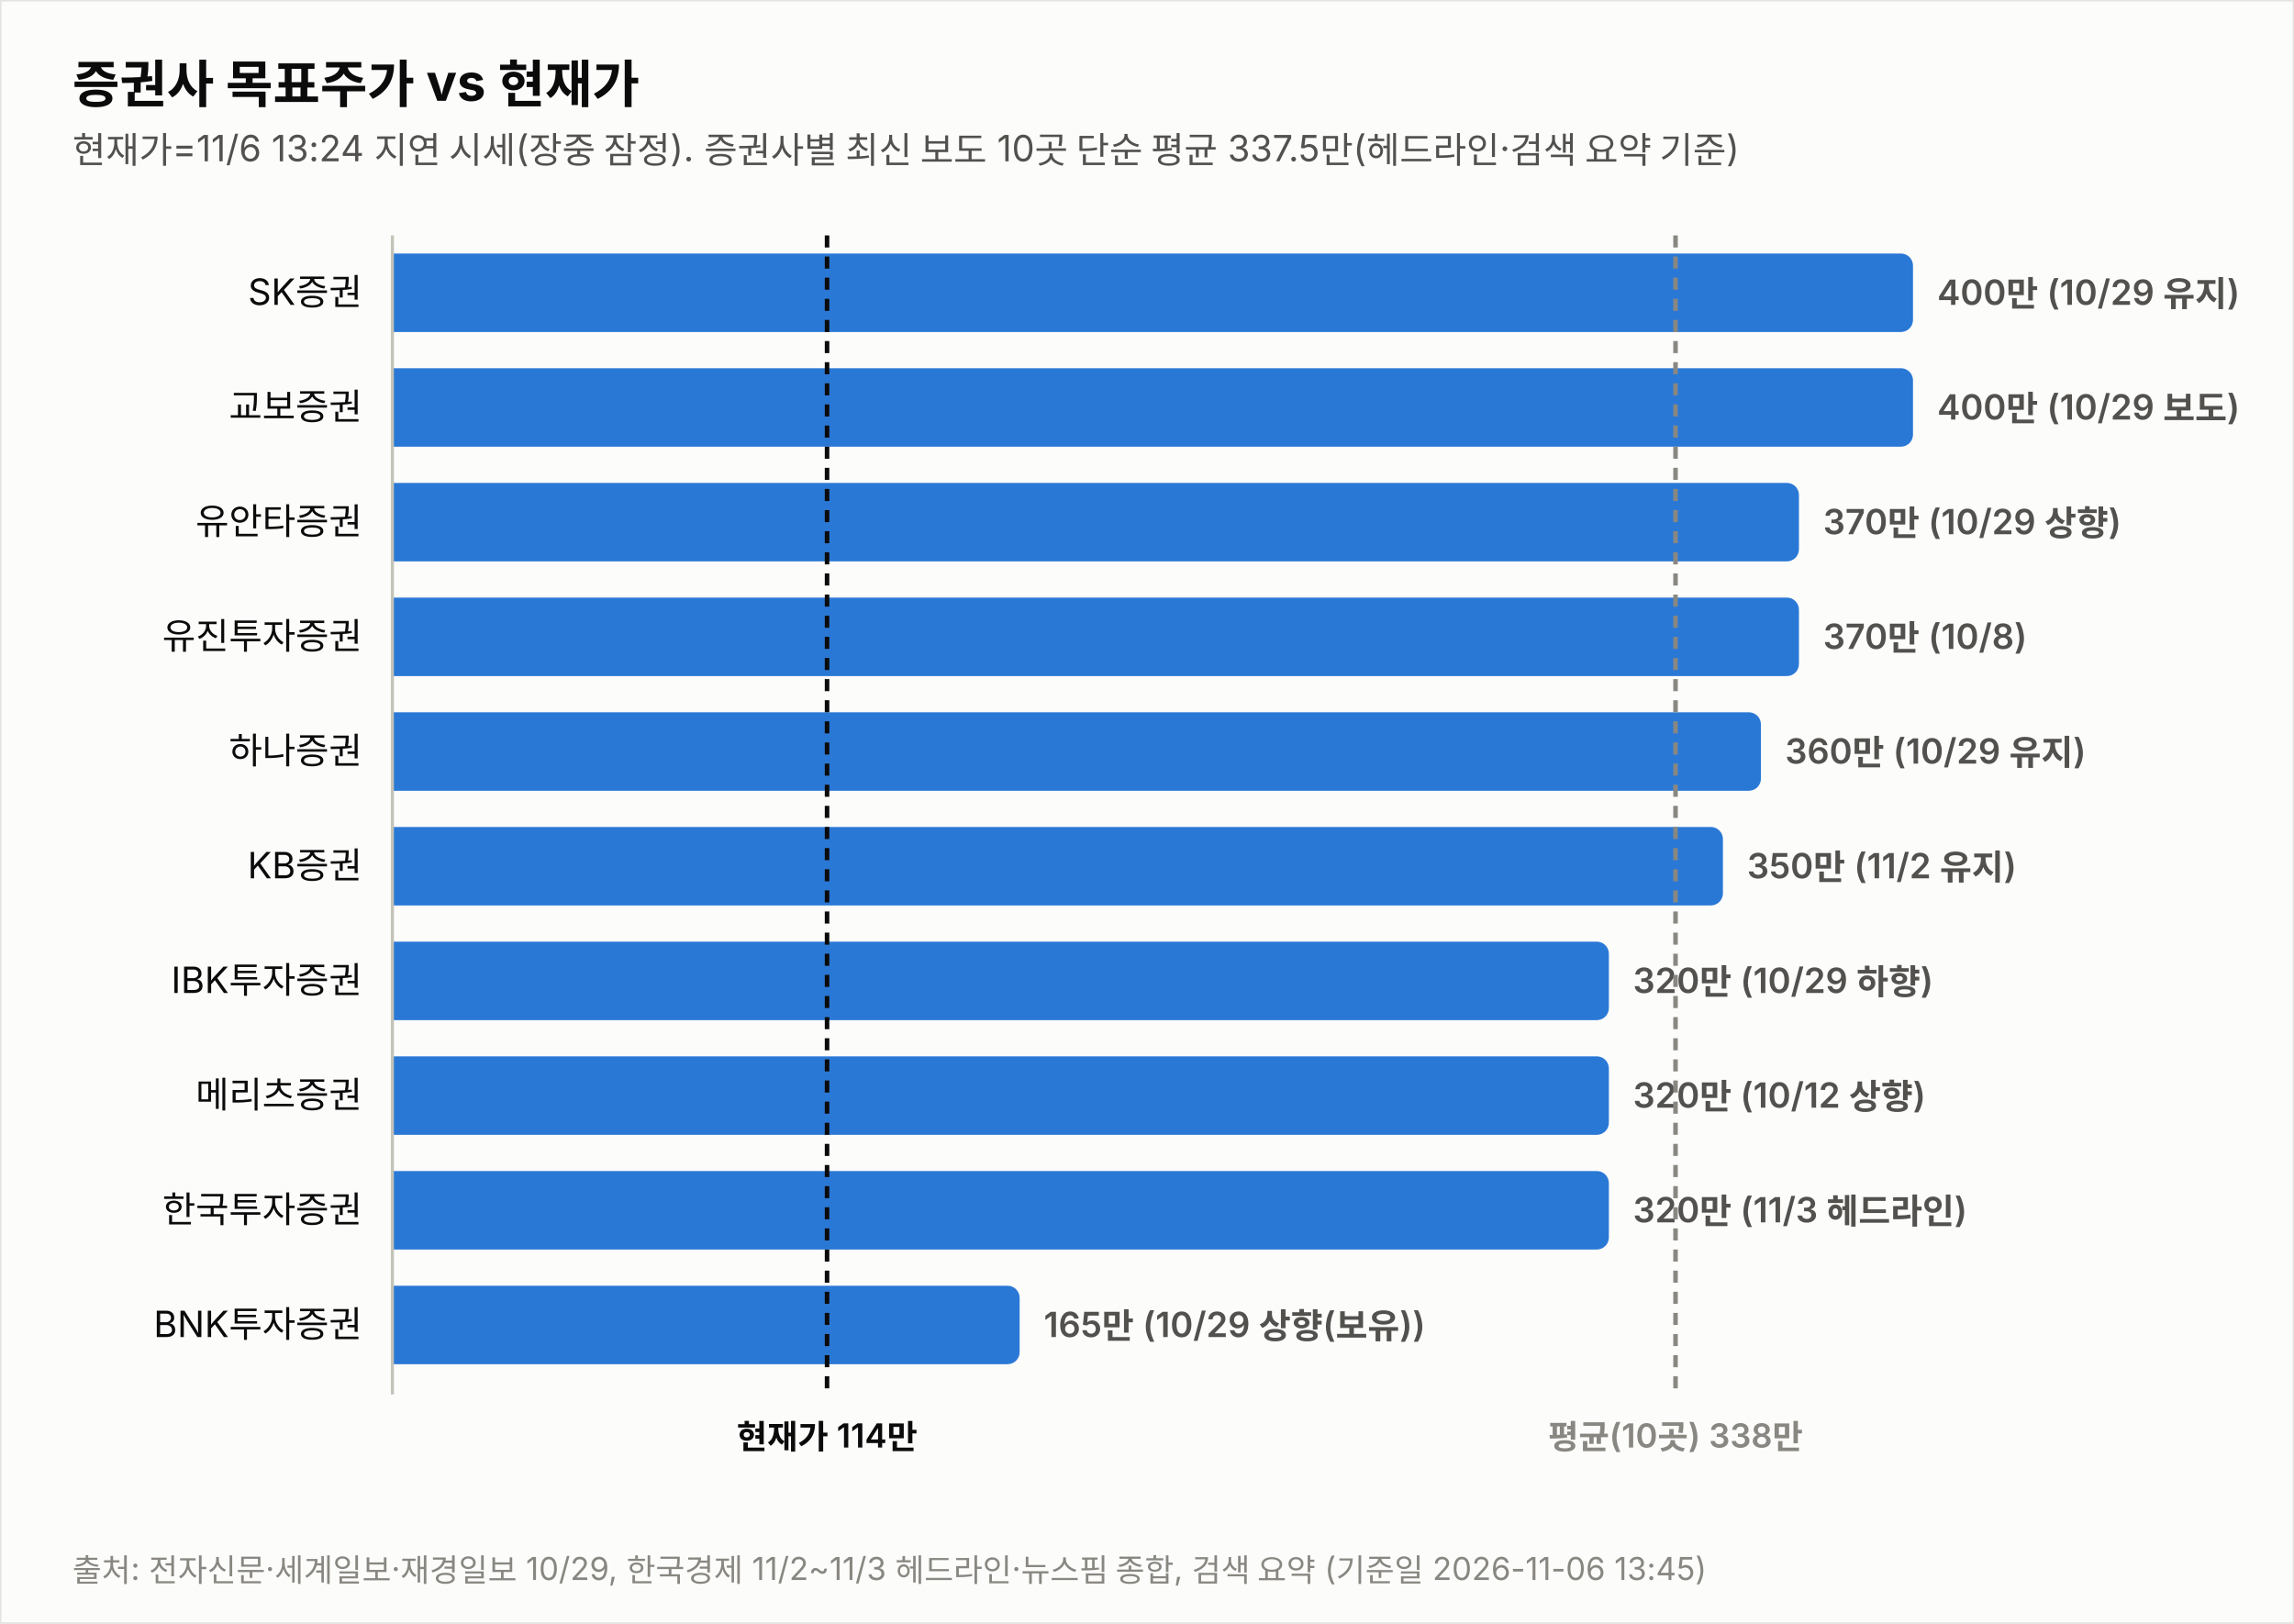
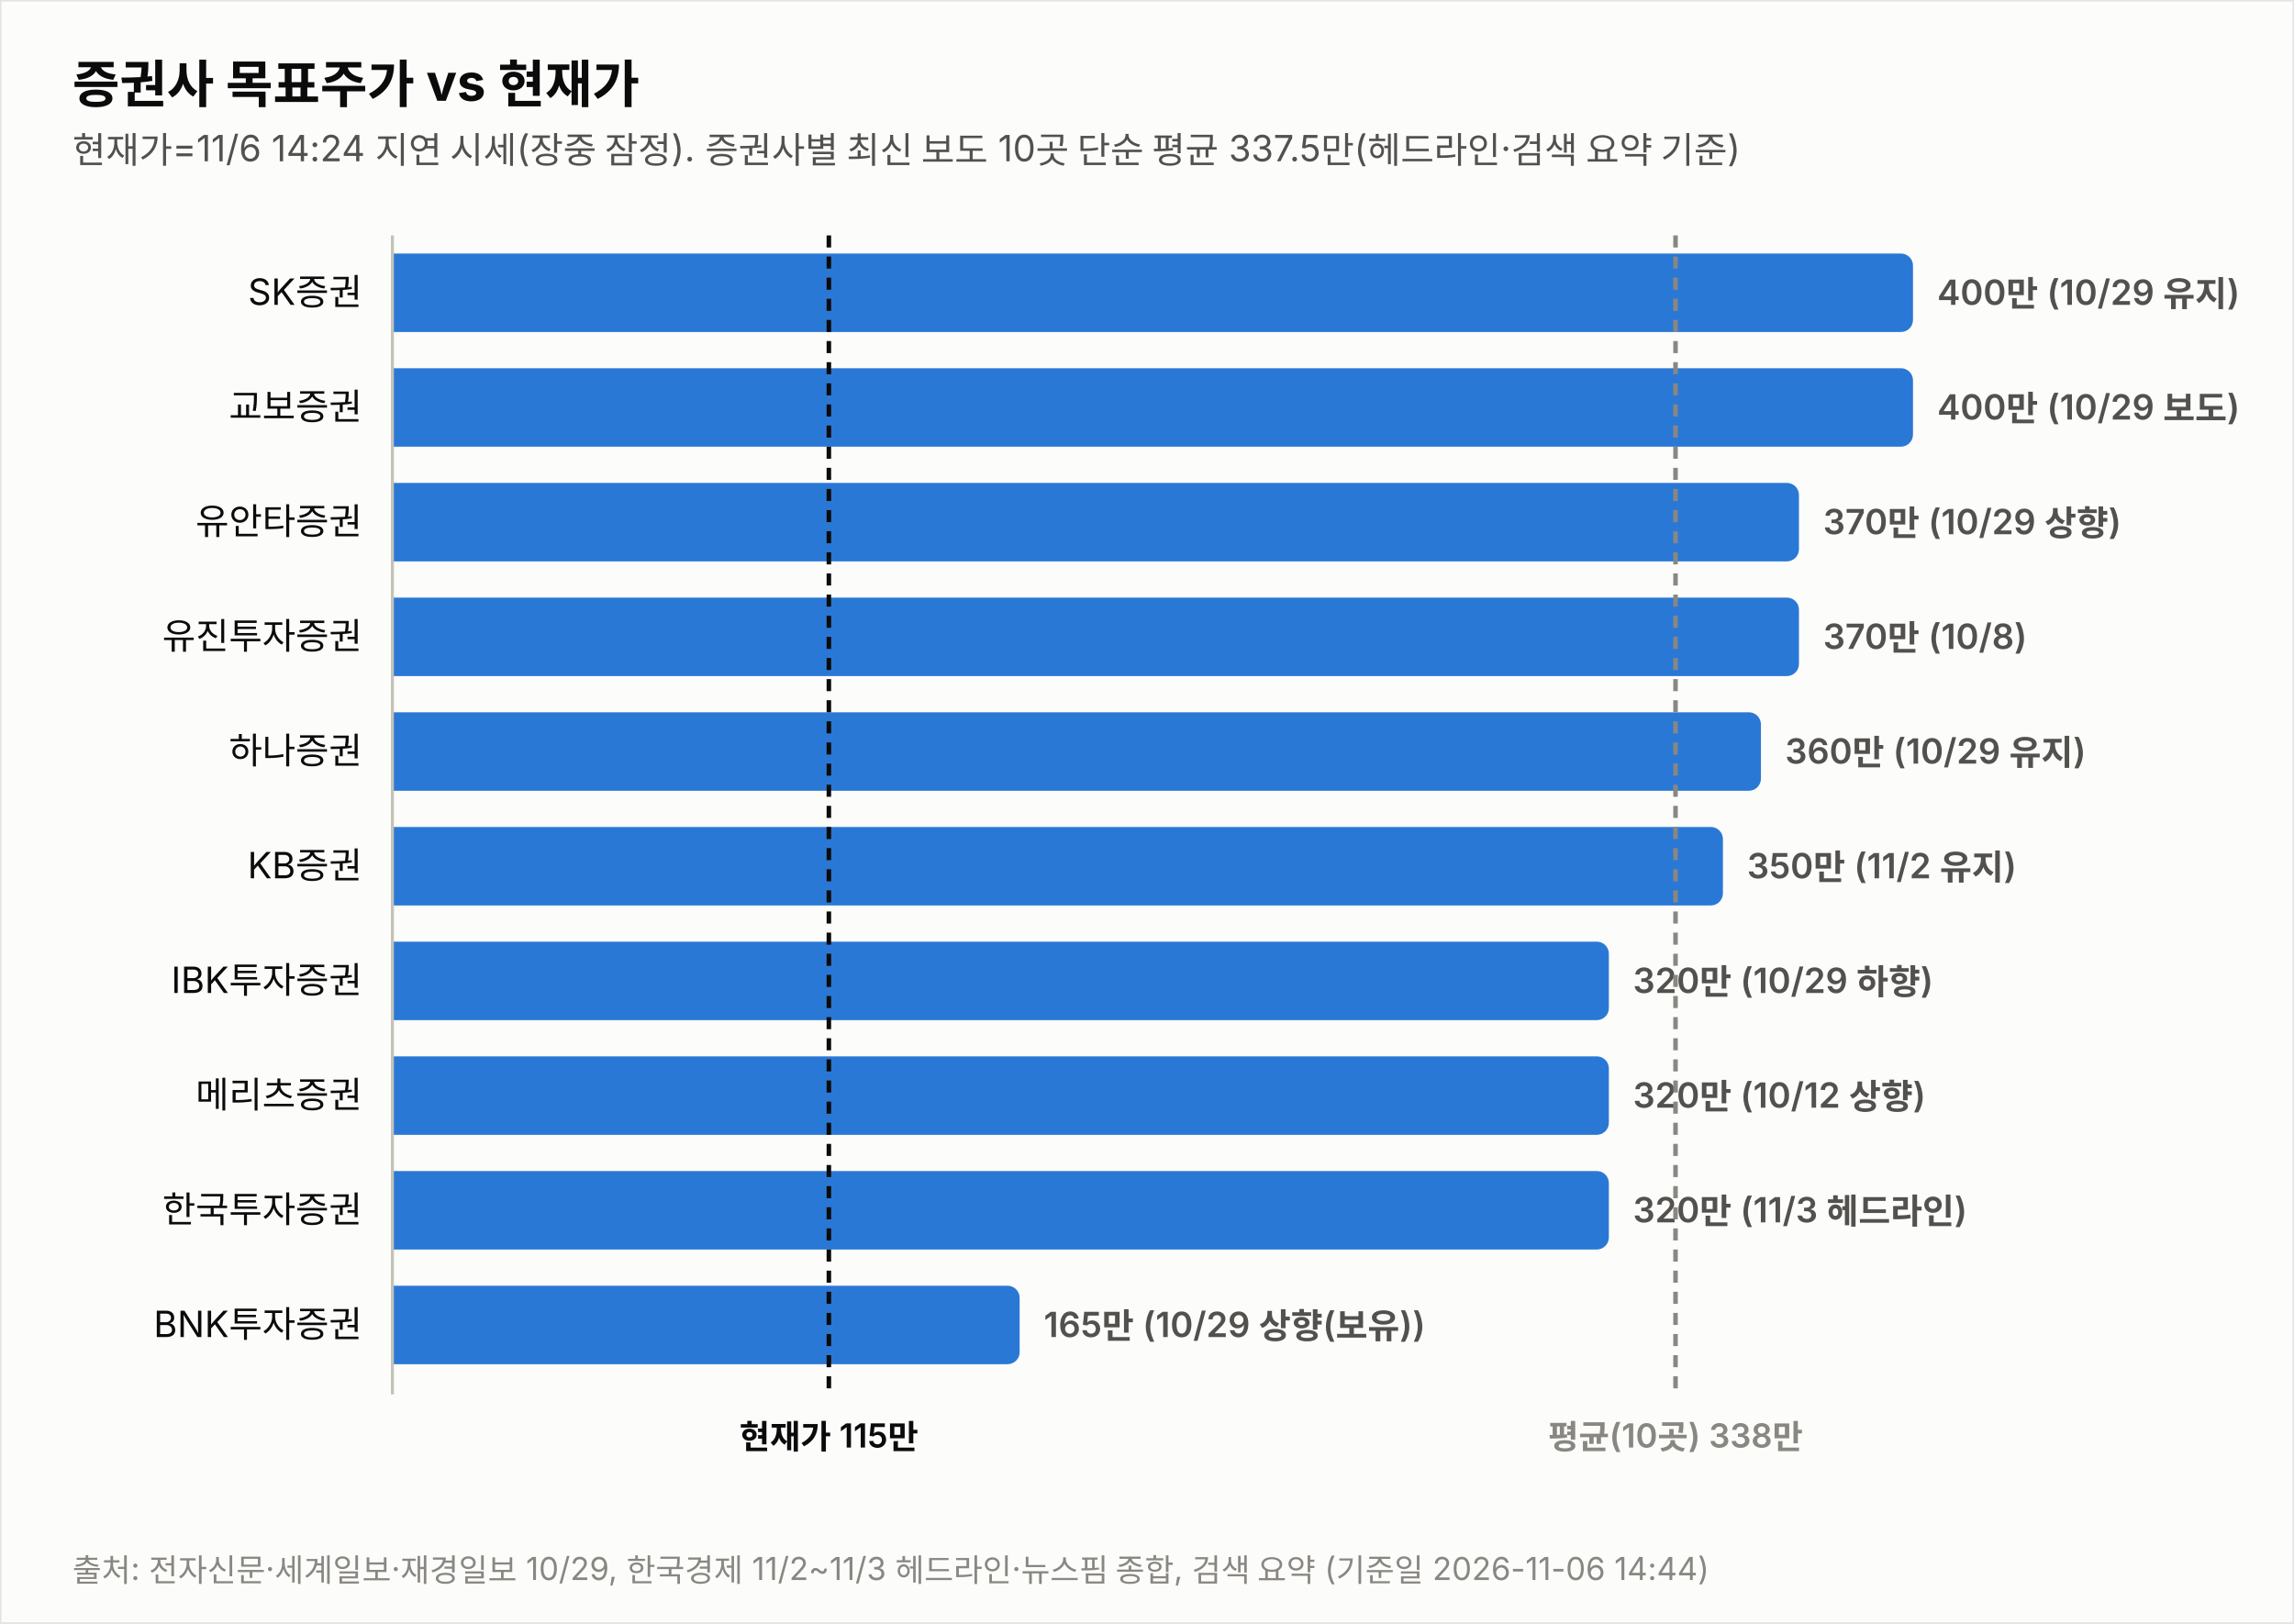
<svg xmlns="http://www.w3.org/2000/svg" width="760" height="538" viewBox="0 0 760 538" font-family="system-ui,-apple-system,&quot;Segoe UI&quot;,&quot;Malgun Gothic&quot;,&quot;Apple SD Gothic Neo&quot;,sans-serif">
  <rect width="760" height="538" fill="#fcfcfb" stroke="rgba(11,11,11,0.10)" />
  <text x="24" y="34" font-size="17" font-weight="700" fill="#0b0b0b">증권사 목표주가 vs 현재가</text>
-   <text x="24" y="54" font-size="12" fill="#52514e">현재가=11/6 13:24 지연 시세(장중 잠정). 증권사별 최신 보도 10곳 단순 평균 337.5만(헤드라인·검색 요약 기준)</text>
+   <text x="24" y="54" font-size="12" fill="#52514e">현재가=11/6 14:24 지연 시세(장중 잠정). 증권사별 최신 보도 10곳 단순 평균 337.5만(헤드라인·검색 요약 기준)</text>
  <text x="120" y="101.0" font-size="12" fill="#0b0b0b" text-anchor="end">SK증권</text>
  <path d="M130,84 h499.774 a4,4 0 0 1 4,4 v18 a4,4 0 0 1 -4,4 h-499.774 z" fill="#2a78d6" opacity="1.0" />
  <text x="641.8" y="101.0" font-size="11.5" font-weight="600" fill="#52514e" style="font-variant-numeric:tabular-nums">400만 (10/29 유지)</text>
  <text x="120" y="139.0" font-size="12" fill="#0b0b0b" text-anchor="end">교보증권</text>
  <path d="M130,122 h499.774 a4,4 0 0 1 4,4 v18 a4,4 0 0 1 -4,4 h-499.774 z" fill="#2a78d6" opacity="1.0" />
  <text x="641.8" y="139.0" font-size="11.5" font-weight="600" fill="#52514e" style="font-variant-numeric:tabular-nums">400만 (10/29 보도)</text>
  <text x="120" y="177.0" font-size="12" fill="#0b0b0b" text-anchor="end">유안타증권</text>
  <path d="M130,160 h461.991 a4,4 0 0 1 4,4 v18 a4,4 0 0 1 -4,4 h-461.991 z" fill="#2a78d6" opacity="1.0" />
  <text x="604.0" y="177.0" font-size="11.5" font-weight="600" fill="#52514e" style="font-variant-numeric:tabular-nums">370만 (10/29 상향)</text>
  <text x="120" y="215.0" font-size="12" fill="#0b0b0b" text-anchor="end">유진투자증권</text>
  <path d="M130,198 h461.991 a4,4 0 0 1 4,4 v18 a4,4 0 0 1 -4,4 h-461.991 z" fill="#2a78d6" opacity="1.0" />
  <text x="604.0" y="215.0" font-size="11.5" font-weight="600" fill="#52514e" style="font-variant-numeric:tabular-nums">370만 (10/8)</text>
  <text x="120" y="253.0" font-size="12" fill="#0b0b0b" text-anchor="end">하나증권</text>
  <path d="M130,236 h449.396 a4,4 0 0 1 4,4 v18 a4,4 0 0 1 -4,4 h-449.396 z" fill="#2a78d6" opacity="1.0" />
  <text x="591.4" y="253.0" font-size="11.5" font-weight="600" fill="#52514e" style="font-variant-numeric:tabular-nums">360만 (10/29 유지)</text>
  <text x="120" y="291.0" font-size="12" fill="#0b0b0b" text-anchor="end">KB증권</text>
  <path d="M130,274 h436.802 a4,4 0 0 1 4,4 v18 a4,4 0 0 1 -4,4 h-436.802 z" fill="#2a78d6" opacity="1.0" />
  <text x="578.8" y="291.0" font-size="11.5" font-weight="600" fill="#52514e" style="font-variant-numeric:tabular-nums">350만 (11/2 유지)</text>
  <text x="120" y="329.0" font-size="12" fill="#0b0b0b" text-anchor="end">IBK투자증권</text>
  <path d="M130,312 h399.019 a4,4 0 0 1 4,4 v18 a4,4 0 0 1 -4,4 h-399.019 z" fill="#2a78d6" opacity="1.0" />
  <text x="541.0" y="329.0" font-size="11.5" font-weight="600" fill="#52514e" style="font-variant-numeric:tabular-nums">320만 (10/29 하향)</text>
  <text x="120" y="367.0" font-size="12" fill="#0b0b0b" text-anchor="end">메리츠증권</text>
  <path d="M130,350 h399.019 a4,4 0 0 1 4,4 v18 a4,4 0 0 1 -4,4 h-399.019 z" fill="#2a78d6" opacity="1.0" />
  <text x="541.0" y="367.0" font-size="11.5" font-weight="600" fill="#52514e" style="font-variant-numeric:tabular-nums">320만 (10/12 상향)</text>
  <text x="120" y="405.0" font-size="12" fill="#0b0b0b" text-anchor="end">한국투자증권</text>
  <path d="M130,388 h399.019 a4,4 0 0 1 4,4 v18 a4,4 0 0 1 -4,4 h-399.019 z" fill="#2a78d6" opacity="1.0" />
  <text x="541.0" y="405.0" font-size="11.5" font-weight="600" fill="#52514e" style="font-variant-numeric:tabular-nums">320만 (11/3 헤드라인)</text>
  <text x="120" y="443.0" font-size="12" fill="#0b0b0b" text-anchor="end">BNK투자증권</text>
  <path d="M130,426 h203.807 a4,4 0 0 1 4,4 v18 a4,4 0 0 1 -4,4 h-203.807 z" fill="#2a78d6" opacity="1.0" />
  <text x="345.8" y="443.0" font-size="11.5" font-weight="600" fill="#52514e" style="font-variant-numeric:tabular-nums">165만 (10/29 상향(보유))</text>
  <line x1="130" y1="78" x2="130" y2="462" stroke="#c3c2b7" stroke-width="1" />
-   <line x1="274.0" y1="78" x2="274.0" y2="462" stroke="#0b0b0b" stroke-width="1.5" stroke-dasharray="4 3" />
-   <text x="274.0" y="480" font-size="11" font-weight="600" fill="#0b0b0b" text-anchor="middle">현재가 114만</text>
+   <line x1="274.6" y1="78" x2="274.6" y2="462" stroke="#0b0b0b" stroke-width="1.5" stroke-dasharray="4 3" />
+   <text x="274.6" y="480" font-size="11" font-weight="600" fill="#0b0b0b" text-anchor="middle">현재가 115만</text>
  <line x1="555.1" y1="78" x2="555.1" y2="462" stroke="#898781" stroke-width="1.5" stroke-dasharray="4 3" />
  <text x="555.1" y="480" font-size="11" font-weight="600" fill="#898781" text-anchor="middle">평균(10곳) 338만</text>
-   <text x="24" y="524" font-size="10.5" fill="#898781">출처: 전자신문·세계일보·재경일보 10/29, 한국경제 11/2~11/3 헤드라인·뉴스핌 종합, 검색 요약 (기준일 2026-11-06 13:45)</text>
+   <text x="24" y="524" font-size="10.5" fill="#898781">출처: 전자신문·세계일보·재경일보 10/29, 한국경제 11/2~11/3 헤드라인·뉴스핌 종합, 검색 요약 (기준일 2026-11-06 14:44)</text>
</svg>
